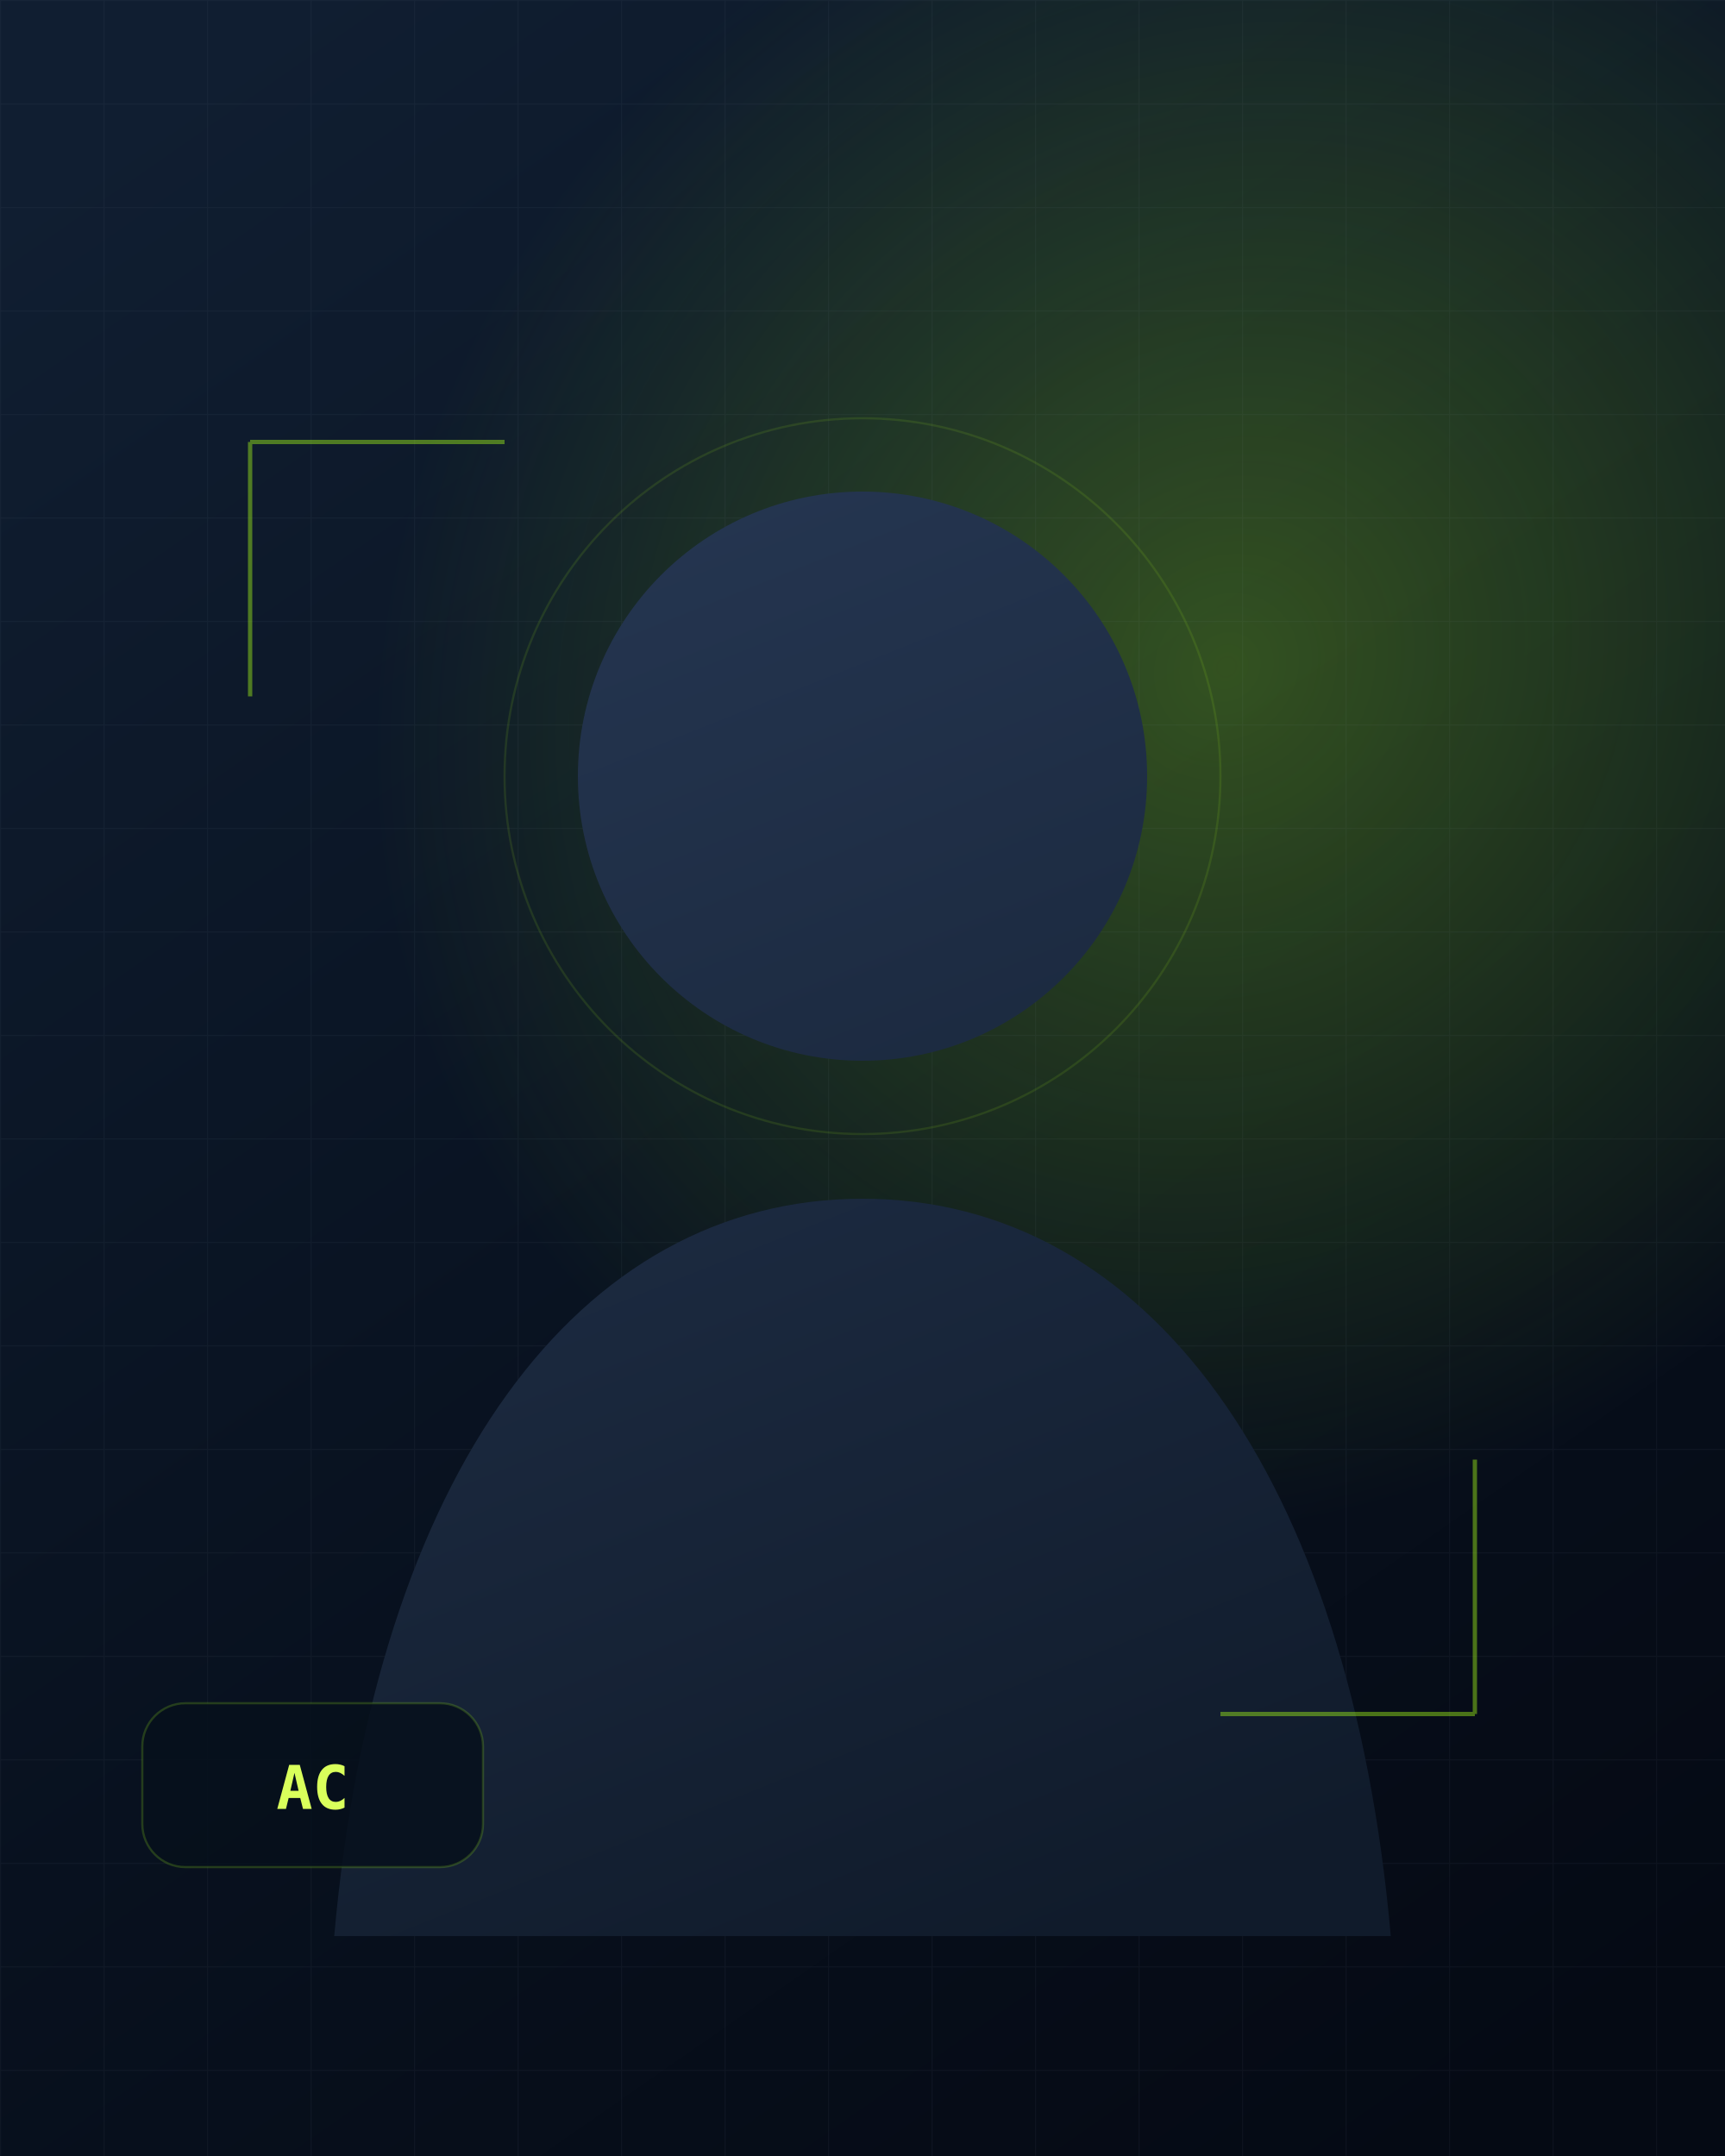
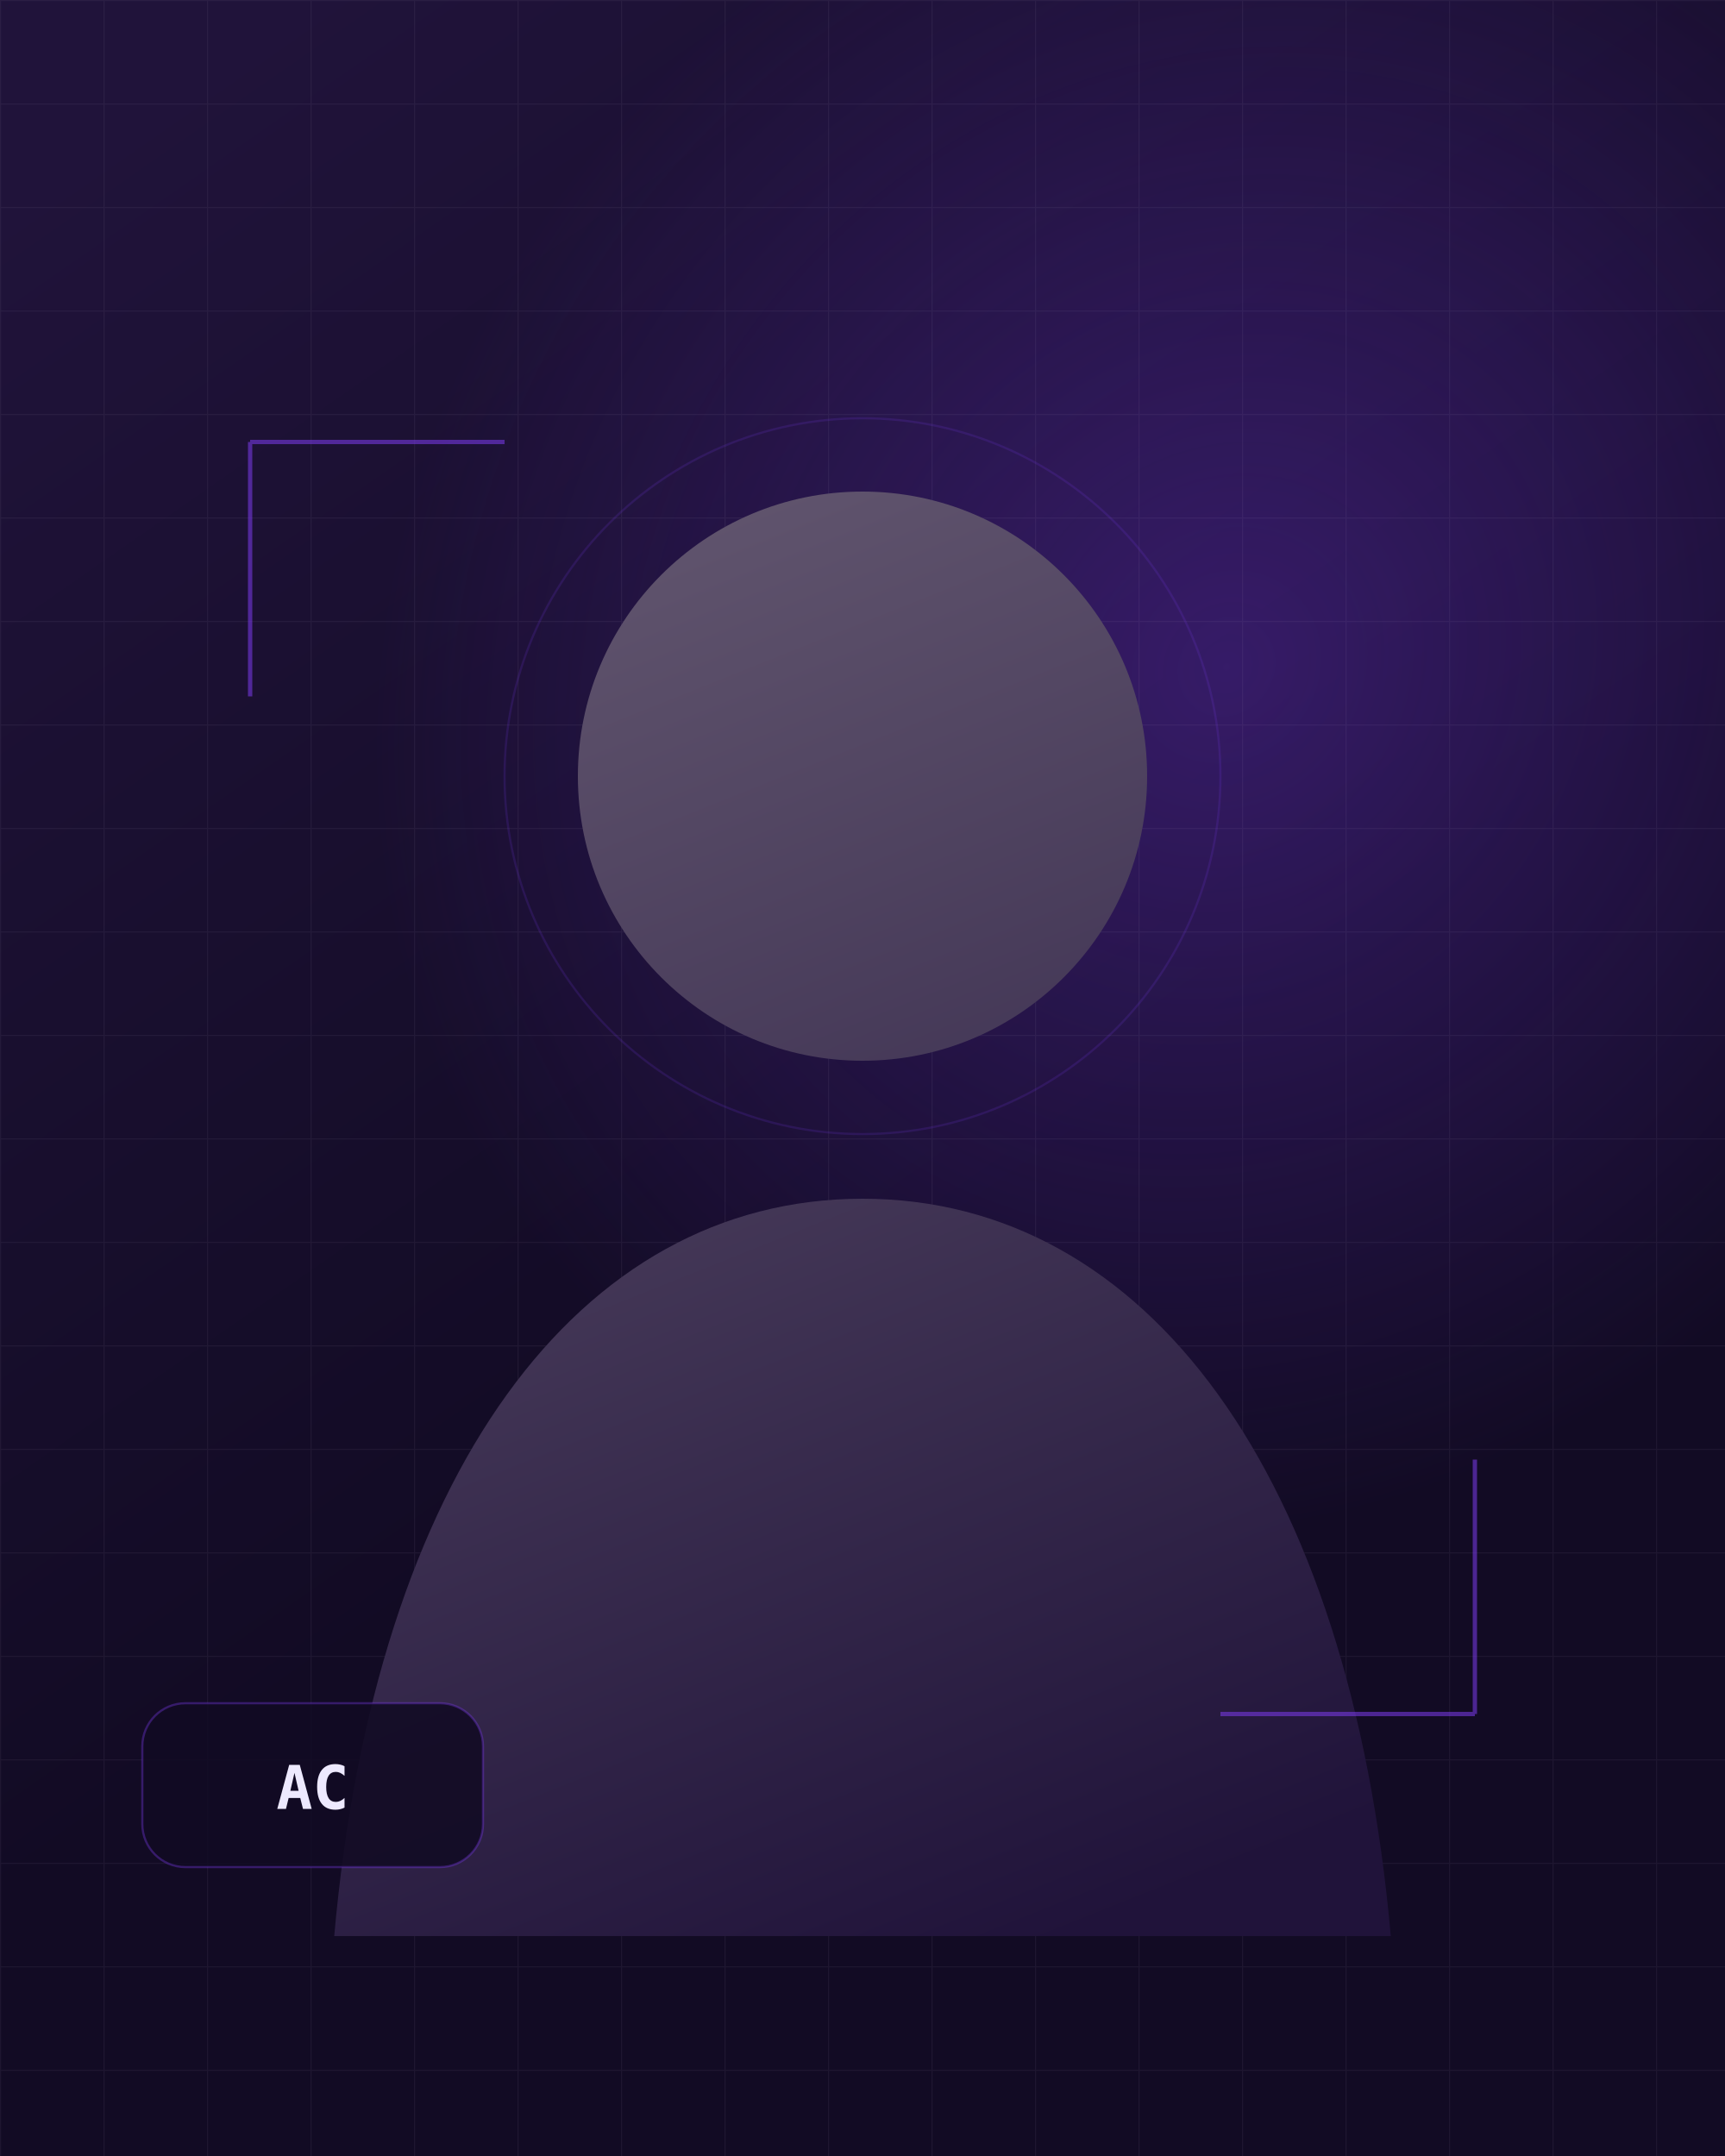
<svg xmlns="http://www.w3.org/2000/svg" viewBox="0 0 800 1000" role="img" aria-labelledby="title desc">
  <defs>
    <linearGradient id="bg" x1="80" y1="40" x2="720" y2="960" gradientUnits="userSpaceOnUse">
-       <stop stop-color="#101e31" />
-       <stop offset=".58" stop-color="#08111f" />
-       <stop offset="1" stop-color="#050a14" />
+       <stop stop-color="#20133a" />
+       <stop offset=".58" stop-color="#120b24" />
+       <stop offset="1" stop-color="#120b24" />
    </linearGradient>
    <radialGradient id="glow" cx="0" cy="0" r="1" gradientTransform="translate(570 310) rotate(130) scale(420 380)" gradientUnits="userSpaceOnUse">
-       <stop stop-color="#9ef01a" stop-opacity=".28" />
-       <stop offset="1" stop-color="#9ef01a" stop-opacity="0" />
+       <stop stop-color="#7c3aed" stop-opacity=".32" />
+       <stop offset="1" stop-color="#7c3aed" stop-opacity="0" />
    </radialGradient>
    <linearGradient id="person" x1="280" y1="230" x2="540" y2="880" gradientUnits="userSpaceOnUse">
-       <stop stop-color="#253651" />
-       <stop offset="1" stop-color="#101b2b" />
+       <stop stop-color="#62566f" />
+       <stop offset="1" stop-color="#20133a" />
    </linearGradient>
    <pattern id="grid" width="48" height="48" patternUnits="userSpaceOnUse">
-       <path d="M48 0H0v48" fill="none" stroke="#94a3b8" stroke-opacity=".055" />
+       <path d="M48 0H0v48" fill="none" stroke="#c4b5d4" stroke-opacity=".07" />
    </pattern>
  </defs>
  <rect width="800" height="1000" fill="url(#bg)" />
  <rect width="800" height="1000" fill="url(#glow)" />
  <rect width="800" height="1000" fill="url(#grid)" />
  <circle cx="400" cy="360" r="132" fill="url(#person)" />
  <path d="M155 898c19-214 113-342 245-342s226 128 245 342H155Z" fill="url(#person)" />
-   <circle cx="400" cy="360" r="166" fill="none" stroke="#9ef01a" stroke-opacity=".12" />
-   <path d="M116 205h118M116 205v118M684 795H566M684 795V677" fill="none" stroke="#9ef01a" stroke-opacity=".45" stroke-width="2" />
+   <circle cx="400" cy="360" r="166" fill="none" stroke="#7c3aed" stroke-opacity=".16" />
+   <path d="M116 205h118M116 205v118M684 795H566M684 795V677" fill="none" stroke="#7c3aed" stroke-opacity=".55" stroke-width="2" />
  <g transform="translate(66 790)">
-     <rect width="158" height="76" rx="20" fill="#07101c" fill-opacity=".85" stroke="#9ef01a" stroke-opacity=".2" />
-     <text x="79" y="49" fill="#d9ff5b" font-family="monospace" font-size="28" font-weight="700" text-anchor="middle">AC</text>
+     <rect width="158" height="76" rx="20" fill="#120b24" fill-opacity=".88" stroke="#7c3aed" stroke-opacity=".35" />
+     <text x="79" y="49" fill="#ede9fe" font-family="monospace" font-size="28" font-weight="700" text-anchor="middle">AC</text>
  </g>
</svg>
